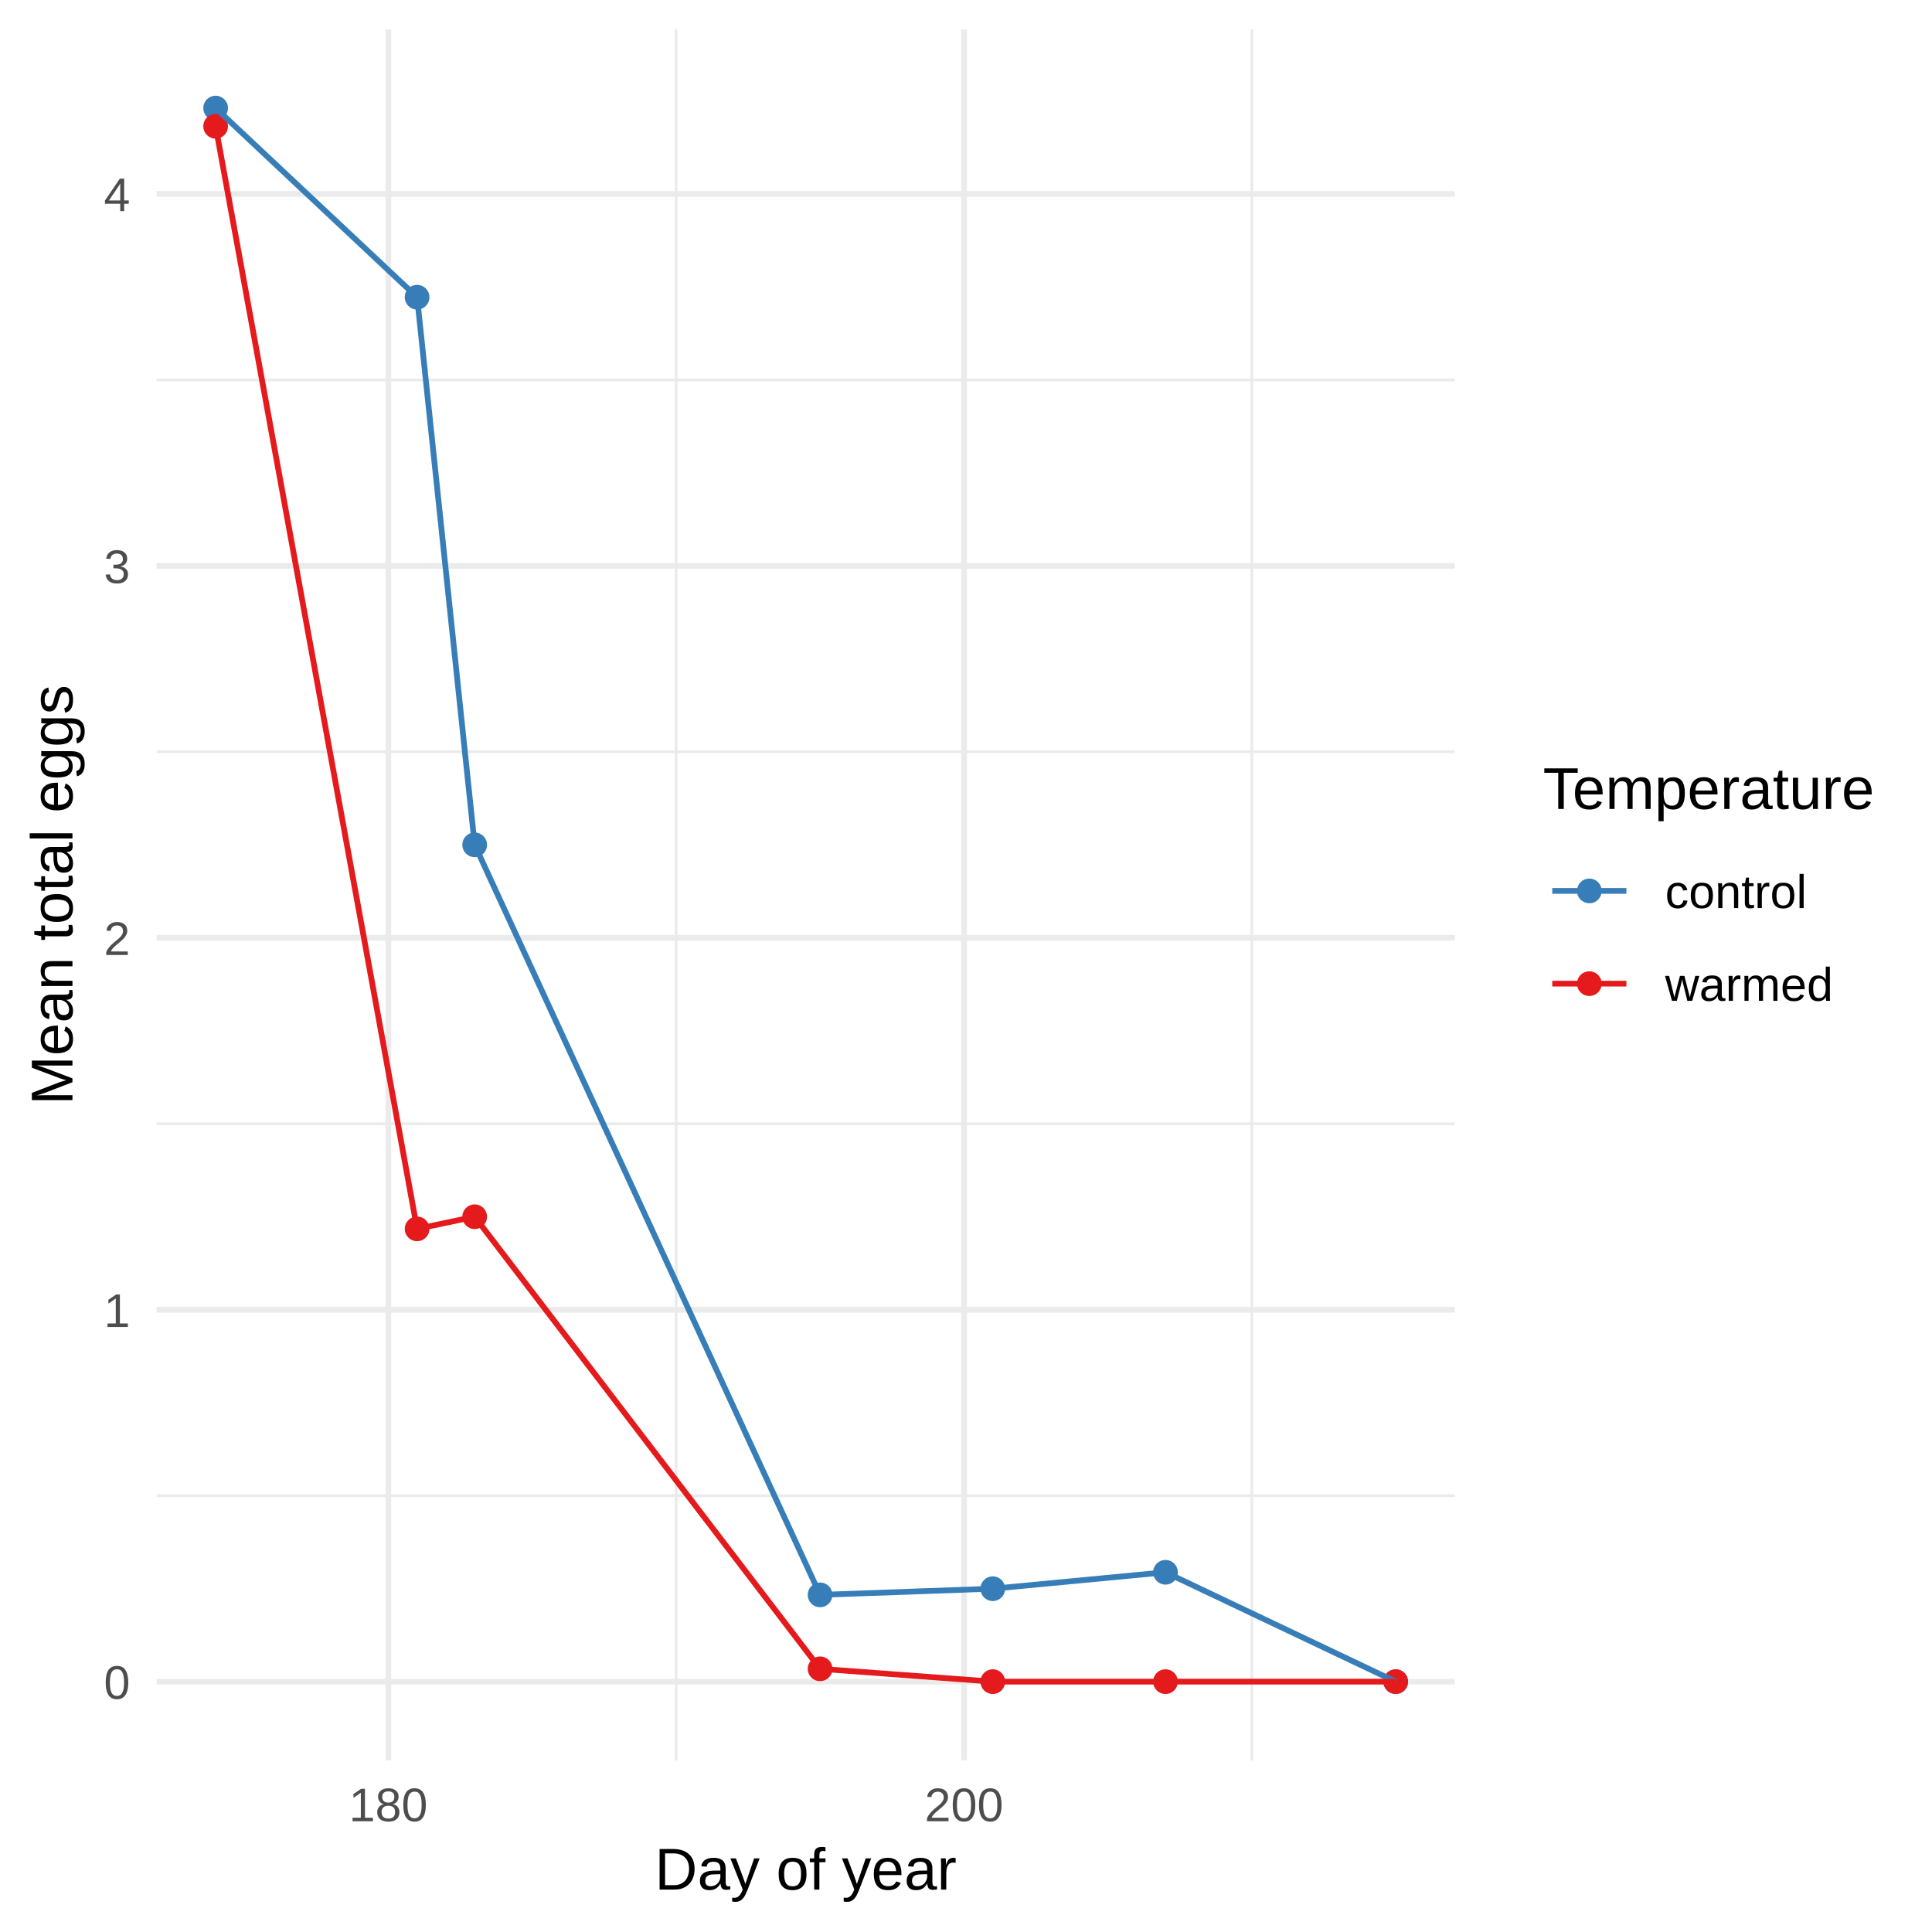
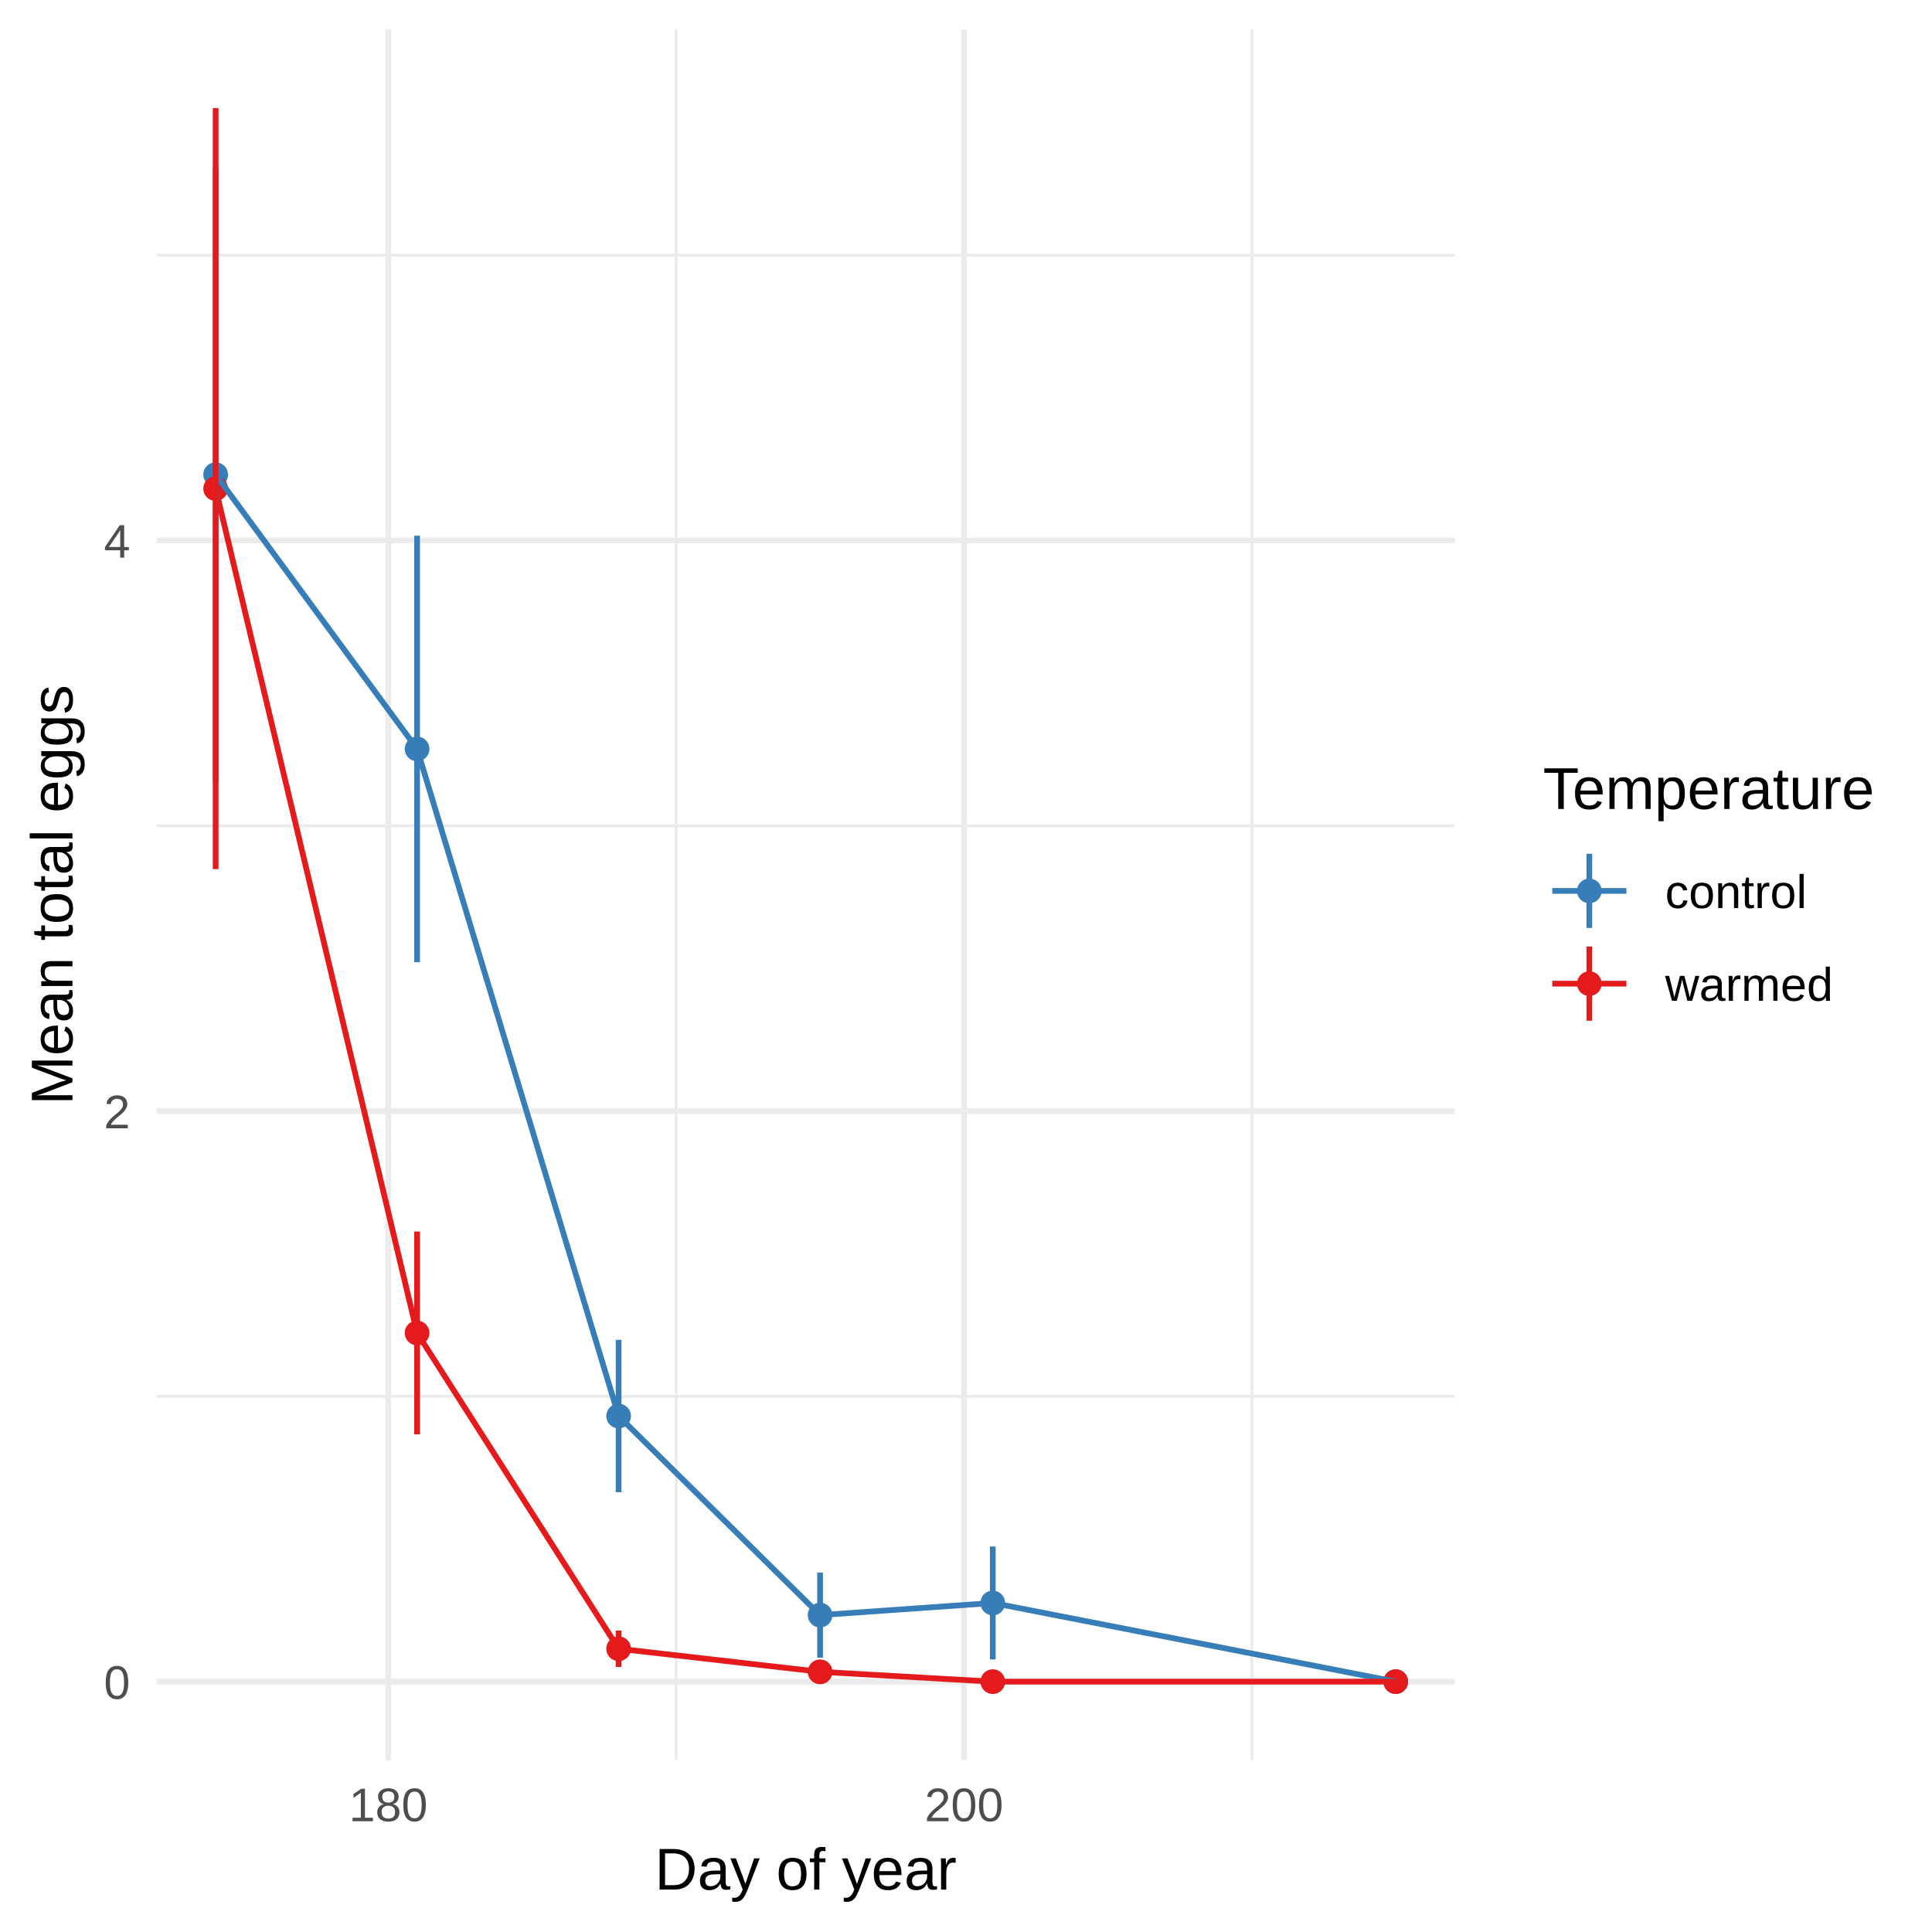
<svg xmlns="http://www.w3.org/2000/svg" class="svglite" width="360.00pt" height="360.00pt" viewBox="0 0 360.00 360.00">
  <defs>
    <style type="text/css">
    .svglite line, .svglite polyline, .svglite polygon, .svglite path, .svglite rect, .svglite circle {
      fill: none;
      stroke: #000000;
      stroke-linecap: round;
      stroke-linejoin: round;
      stroke-miterlimit: 10.00;
    }
    .svglite text {
      white-space: pre;
    }
  </style>
  </defs>
  <rect width="100%" height="100%" style="stroke: none; fill: #FFFFFF;" />
  <defs>
    <clipPath id="cpMC4wMHwzNjAuMDB8MC4wMHwzNjAuMDA=">
      <rect x="0.00" y="0.00" width="360.00" height="360.00" />
    </clipPath>
  </defs>
  <g clip-path="url(#cpMC4wMHwzNjAuMDB8MC4wMHwzNjAuMDA=)">
</g>
  <defs>
    <clipPath id="cpMjkuMTl8MjcxLjA3fDUuNDh8MzI4LjAx">
      <rect x="29.19" y="5.48" width="241.88" height="322.53" />
    </clipPath>
  </defs>
  <g clip-path="url(#cpMjkuMTl8MjcxLjA3fDUuNDh8MzI4LjAx)">
-     <polyline points="29.19,278.70 271.07,278.70 " style="stroke-width: 0.53; stroke: #EBEBEB; stroke-linecap: butt;" />
-     <polyline points="29.19,209.40 271.07,209.40 " style="stroke-width: 0.53; stroke: #EBEBEB; stroke-linecap: butt;" />
-     <polyline points="29.19,140.09 271.07,140.09 " style="stroke-width: 0.53; stroke: #EBEBEB; stroke-linecap: butt;" />
-     <polyline points="29.19,70.79 271.07,70.79 " style="stroke-width: 0.53; stroke: #EBEBEB; stroke-linecap: butt;" />
+     <polyline points="29.19,260.19 271.07,260.19 " style="stroke-width: 0.53; stroke: #EBEBEB; stroke-linecap: butt;" />
+     <polyline points="29.19,153.87 271.07,153.87 " style="stroke-width: 0.53; stroke: #EBEBEB; stroke-linecap: butt;" />
+     <polyline points="29.19,47.54 271.07,47.54 " style="stroke-width: 0.53; stroke: #EBEBEB; stroke-linecap: butt;" />
    <polyline points="125.99,328.01 125.99,5.48 " style="stroke-width: 0.53; stroke: #EBEBEB; stroke-linecap: butt;" />
    <polyline points="233.26,328.01 233.26,5.48 " style="stroke-width: 0.53; stroke: #EBEBEB; stroke-linecap: butt;" />
    <polyline points="29.19,313.35 271.07,313.35 " style="stroke-width: 1.07; stroke: #EBEBEB; stroke-linecap: butt;" />
-     <polyline points="29.19,244.05 271.07,244.05 " style="stroke-width: 1.07; stroke: #EBEBEB; stroke-linecap: butt;" />
-     <polyline points="29.19,174.74 271.07,174.74 " style="stroke-width: 1.07; stroke: #EBEBEB; stroke-linecap: butt;" />
-     <polyline points="29.19,105.44 271.07,105.44 " style="stroke-width: 1.07; stroke: #EBEBEB; stroke-linecap: butt;" />
-     <polyline points="29.19,36.13 271.07,36.13 " style="stroke-width: 1.07; stroke: #EBEBEB; stroke-linecap: butt;" />
+     <polyline points="29.19,207.03 271.07,207.03 " style="stroke-width: 1.07; stroke: #EBEBEB; stroke-linecap: butt;" />
+     <polyline points="29.19,100.70 271.07,100.70 " style="stroke-width: 1.07; stroke: #EBEBEB; stroke-linecap: butt;" />
    <polyline points="72.36,328.01 72.36,5.48 " style="stroke-width: 1.07; stroke: #EBEBEB; stroke-linecap: butt;" />
    <polyline points="179.63,328.01 179.63,5.48 " style="stroke-width: 1.07; stroke: #EBEBEB; stroke-linecap: butt;" />
-     <circle cx="40.18" cy="20.14" r="1.95" style="stroke-width: 0.71; stroke: #377EB8; fill: #377EB8;" />
-     <circle cx="77.72" cy="55.38" r="1.95" style="stroke-width: 0.71; stroke: #377EB8; fill: #377EB8;" />
-     <circle cx="88.45" cy="157.42" r="1.95" style="stroke-width: 0.71; stroke: #377EB8; fill: #377EB8;" />
-     <circle cx="152.81" cy="297.18" r="1.95" style="stroke-width: 0.71; stroke: #377EB8; fill: #377EB8;" />
-     <circle cx="184.99" cy="296.03" r="1.95" style="stroke-width: 0.71; stroke: #377EB8; fill: #377EB8;" />
-     <circle cx="217.17" cy="292.97" r="1.95" style="stroke-width: 0.71; stroke: #377EB8; fill: #377EB8;" />
+     <circle cx="40.18" cy="88.44" r="1.95" style="stroke-width: 0.71; stroke: #377EB8; fill: #377EB8;" />
+     <circle cx="77.72" cy="139.55" r="1.95" style="stroke-width: 0.71; stroke: #377EB8; fill: #377EB8;" />
+     <circle cx="115.27" cy="263.86" r="1.95" style="stroke-width: 0.71; stroke: #377EB8; fill: #377EB8;" />
+     <circle cx="152.81" cy="300.95" r="1.95" style="stroke-width: 0.71; stroke: #377EB8; fill: #377EB8;" />
+     <circle cx="184.99" cy="298.69" r="1.95" style="stroke-width: 0.71; stroke: #377EB8; fill: #377EB8;" />
    <circle cx="260.07" cy="313.35" r="1.95" style="stroke-width: 0.71; stroke: #377EB8; fill: #377EB8;" />
-     <circle cx="40.18" cy="23.53" r="1.95" style="stroke-width: 0.71; stroke: #E41A1C; fill: #E41A1C;" />
-     <circle cx="77.72" cy="228.98" r="1.95" style="stroke-width: 0.71; stroke: #E41A1C; fill: #E41A1C;" />
-     <circle cx="88.45" cy="226.72" r="1.95" style="stroke-width: 0.71; stroke: #E41A1C; fill: #E41A1C;" />
-     <circle cx="152.81" cy="310.96" r="1.95" style="stroke-width: 0.71; stroke: #E41A1C; fill: #E41A1C;" />
+     <circle cx="40.18" cy="91.04" r="1.95" style="stroke-width: 0.71; stroke: #E41A1C; fill: #E41A1C;" />
+     <circle cx="77.72" cy="248.38" r="1.95" style="stroke-width: 0.71; stroke: #E41A1C; fill: #E41A1C;" />
+     <circle cx="115.27" cy="307.22" r="1.95" style="stroke-width: 0.71; stroke: #E41A1C; fill: #E41A1C;" />
+     <circle cx="152.81" cy="311.52" r="1.95" style="stroke-width: 0.71; stroke: #E41A1C; fill: #E41A1C;" />
    <circle cx="184.99" cy="313.35" r="1.95" style="stroke-width: 0.71; stroke: #E41A1C; fill: #E41A1C;" />
-     <circle cx="217.17" cy="313.35" r="1.95" style="stroke-width: 0.71; stroke: #E41A1C; fill: #E41A1C;" />
    <circle cx="260.07" cy="313.35" r="1.95" style="stroke-width: 0.71; stroke: #E41A1C; fill: #E41A1C;" />
-     <polyline points="40.18,20.14 77.72,55.38 88.45,157.42 152.81,297.18 184.99,296.03 217.17,292.97 260.07,313.35 " style="stroke-width: 1.07; stroke: #377EB8; stroke-linecap: butt;" />
-     <polyline points="40.18,23.53 77.72,228.98 88.45,226.72 152.81,310.96 184.99,313.35 217.17,313.35 260.07,313.35 " style="stroke-width: 1.07; stroke: #E41A1C; stroke-linecap: butt;" />
+     <polyline points="40.18,88.44 77.72,139.55 115.27,263.86 152.81,300.95 184.99,298.69 260.07,313.35 " style="stroke-width: 1.07; stroke: #377EB8; stroke-linecap: butt;" />
+     <polyline points="40.18,91.04 77.72,248.38 115.27,307.22 152.81,311.52 184.99,313.35 260.07,313.35 " style="stroke-width: 1.07; stroke: #E41A1C; stroke-linecap: butt;" />
+     <line x1="40.18" y1="145.59" x2="40.18" y2="31.28" style="stroke-width: 1.07; stroke: #377EB8; stroke-linecap: butt;" />
+     <line x1="77.72" y1="179.29" x2="77.72" y2="99.82" style="stroke-width: 1.07; stroke: #377EB8; stroke-linecap: butt;" />
+     <line x1="115.27" y1="278.05" x2="115.27" y2="249.67" style="stroke-width: 1.07; stroke: #377EB8; stroke-linecap: butt;" />
+     <line x1="152.81" y1="308.88" x2="152.81" y2="293.02" style="stroke-width: 1.07; stroke: #377EB8; stroke-linecap: butt;" />
+     <line x1="184.99" y1="309.21" x2="184.99" y2="288.17" style="stroke-width: 1.07; stroke: #377EB8; stroke-linecap: butt;" />
+     <line x1="260.07" y1="313.35" x2="260.07" y2="313.35" style="stroke-width: 1.07; stroke: #377EB8; stroke-linecap: butt;" />
+     <line x1="40.18" y1="161.94" x2="40.18" y2="20.14" style="stroke-width: 1.07; stroke: #E41A1C; stroke-linecap: butt;" />
+     <line x1="77.72" y1="267.27" x2="77.72" y2="229.48" style="stroke-width: 1.07; stroke: #E41A1C; stroke-linecap: butt;" />
+     <line x1="115.27" y1="310.62" x2="115.27" y2="303.82" style="stroke-width: 1.07; stroke: #E41A1C; stroke-linecap: butt;" />
+     <line x1="152.81" y1="313.35" x2="152.81" y2="309.69" style="stroke-width: 1.07; stroke: #E41A1C; stroke-linecap: butt;" />
+     <line x1="184.99" y1="313.35" x2="184.99" y2="313.35" style="stroke-width: 1.07; stroke: #E41A1C; stroke-linecap: butt;" />
+     <line x1="260.07" y1="313.35" x2="260.07" y2="313.35" style="stroke-width: 1.07; stroke: #E41A1C; stroke-linecap: butt;" />
  </g>
  <g clip-path="url(#cpMC4wMHwzNjAuMDB8MC4wMHwzNjAuMDA=)">
    <text x="24.25" y="316.56" text-anchor="end" style="font-size: 8.80px;fill: #4D4D4D; font-family: &quot;Arial&quot;;">0</text>
-     <text x="24.25" y="247.26" text-anchor="end" style="font-size: 8.80px;fill: #4D4D4D; font-family: &quot;Arial&quot;;">1</text>
-     <text x="24.25" y="177.95" text-anchor="end" style="font-size: 8.80px;fill: #4D4D4D; font-family: &quot;Arial&quot;;">2</text>
-     <text x="24.25" y="108.65" text-anchor="end" style="font-size: 8.80px;fill: #4D4D4D; font-family: &quot;Arial&quot;;">3</text>
-     <text x="24.25" y="39.34" text-anchor="end" style="font-size: 8.80px;fill: #4D4D4D; font-family: &quot;Arial&quot;;">4</text>
+     <text x="24.25" y="210.24" text-anchor="end" style="font-size: 8.80px;fill: #4D4D4D; font-family: &quot;Arial&quot;;">2</text>
+     <text x="24.25" y="103.91" text-anchor="end" style="font-size: 8.80px;fill: #4D4D4D; font-family: &quot;Arial&quot;;">4</text>
    <text x="72.36" y="339.36" text-anchor="middle" style="font-size: 8.80px;fill: #4D4D4D; font-family: &quot;Arial&quot;;">180</text>
    <text x="179.63" y="339.36" text-anchor="middle" style="font-size: 8.80px;fill: #4D4D4D; font-family: &quot;Arial&quot;;">200</text>
    <text x="150.13" y="352.10" text-anchor="middle" style="font-size: 11.00px; font-family: &quot;Arial&quot;;">Day of year</text>
    <text transform="translate(13.50,166.75) rotate(-90)" text-anchor="middle" style="font-size: 11.00px; font-family: &quot;Arial&quot;;">Mean total eggs</text>
    <text x="287.51" y="150.74" style="font-size: 11.00px; font-family: &quot;Arial&quot;;">Temperature</text>
    <circle cx="296.15" cy="166.01" r="1.95" style="stroke-width: 0.71; stroke: #377EB8; fill: #377EB8;" />
    <line x1="289.24" y1="166.01" x2="303.06" y2="166.01" style="stroke-width: 1.07; stroke: #377EB8; stroke-linecap: butt;" />
+     <line x1="296.15" y1="172.92" x2="296.15" y2="159.09" style="stroke-width: 1.07; stroke: #377EB8; stroke-linecap: butt;" />
    <circle cx="296.15" cy="183.29" r="1.95" style="stroke-width: 0.71; stroke: #E41A1C; fill: #E41A1C;" />
    <line x1="289.24" y1="183.29" x2="303.06" y2="183.29" style="stroke-width: 1.07; stroke: #E41A1C; stroke-linecap: butt;" />
+     <line x1="296.15" y1="190.20" x2="296.15" y2="176.37" style="stroke-width: 1.07; stroke: #E41A1C; stroke-linecap: butt;" />
    <text x="310.27" y="169.21" style="font-size: 8.80px; font-family: &quot;Arial&quot;;">control</text>
    <text x="310.27" y="186.49" style="font-size: 8.80px; font-family: &quot;Arial&quot;;">warmed</text>
  </g>
</svg>
